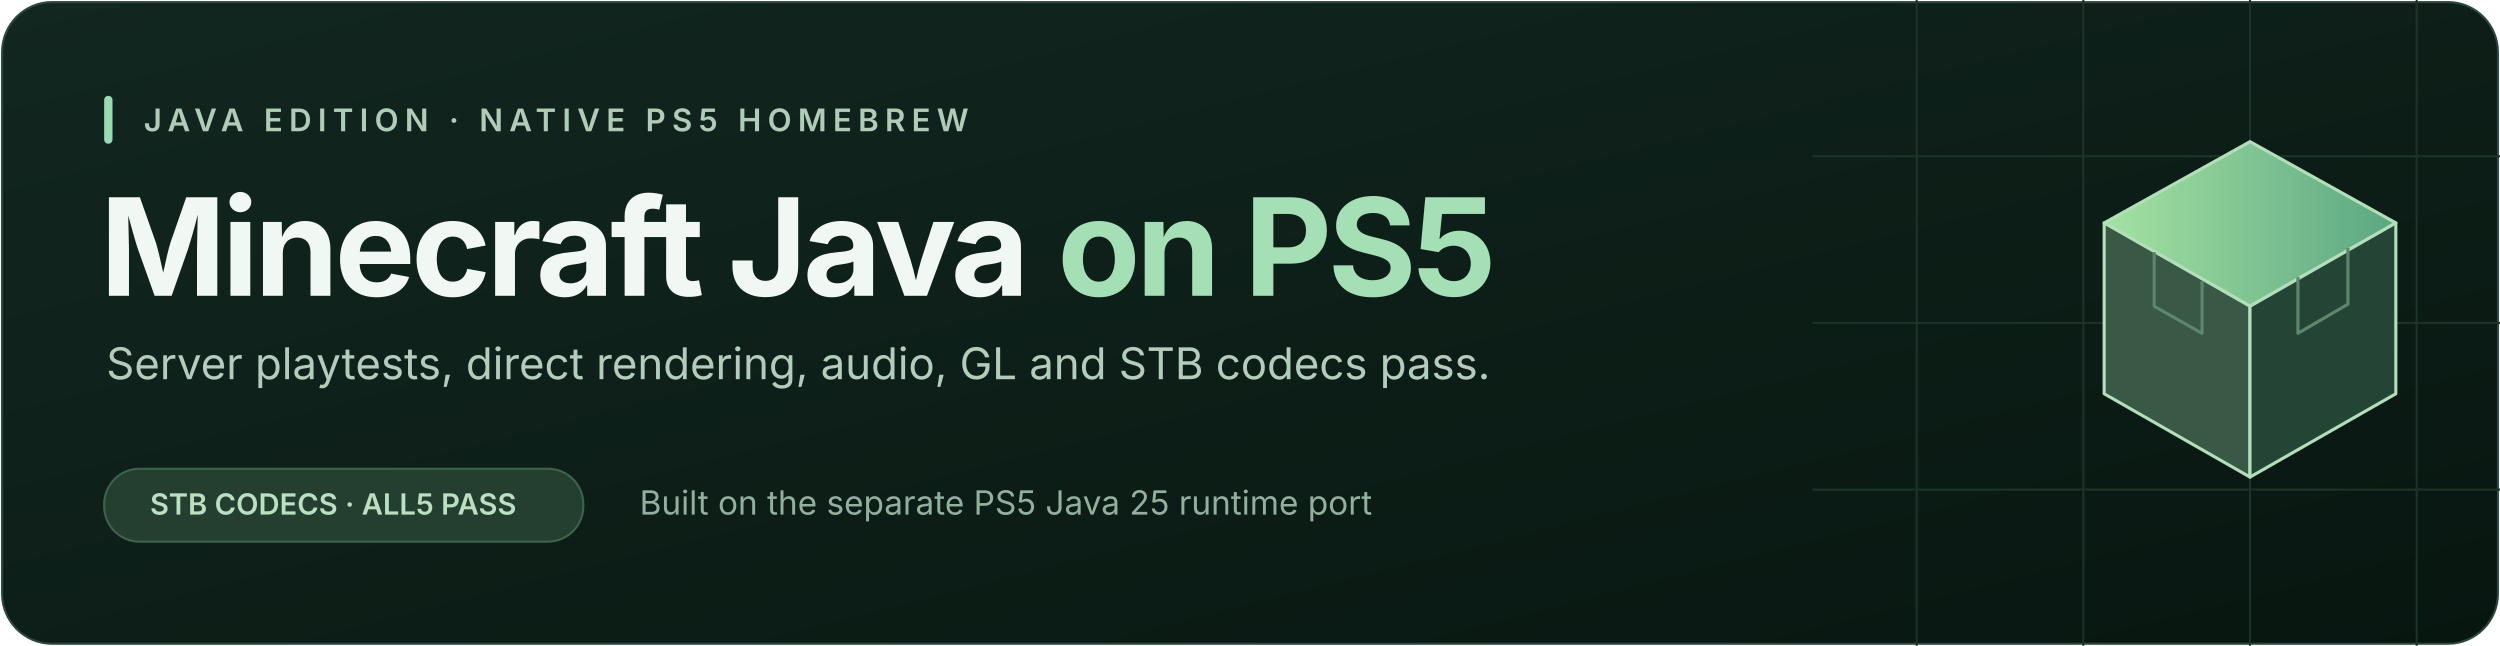
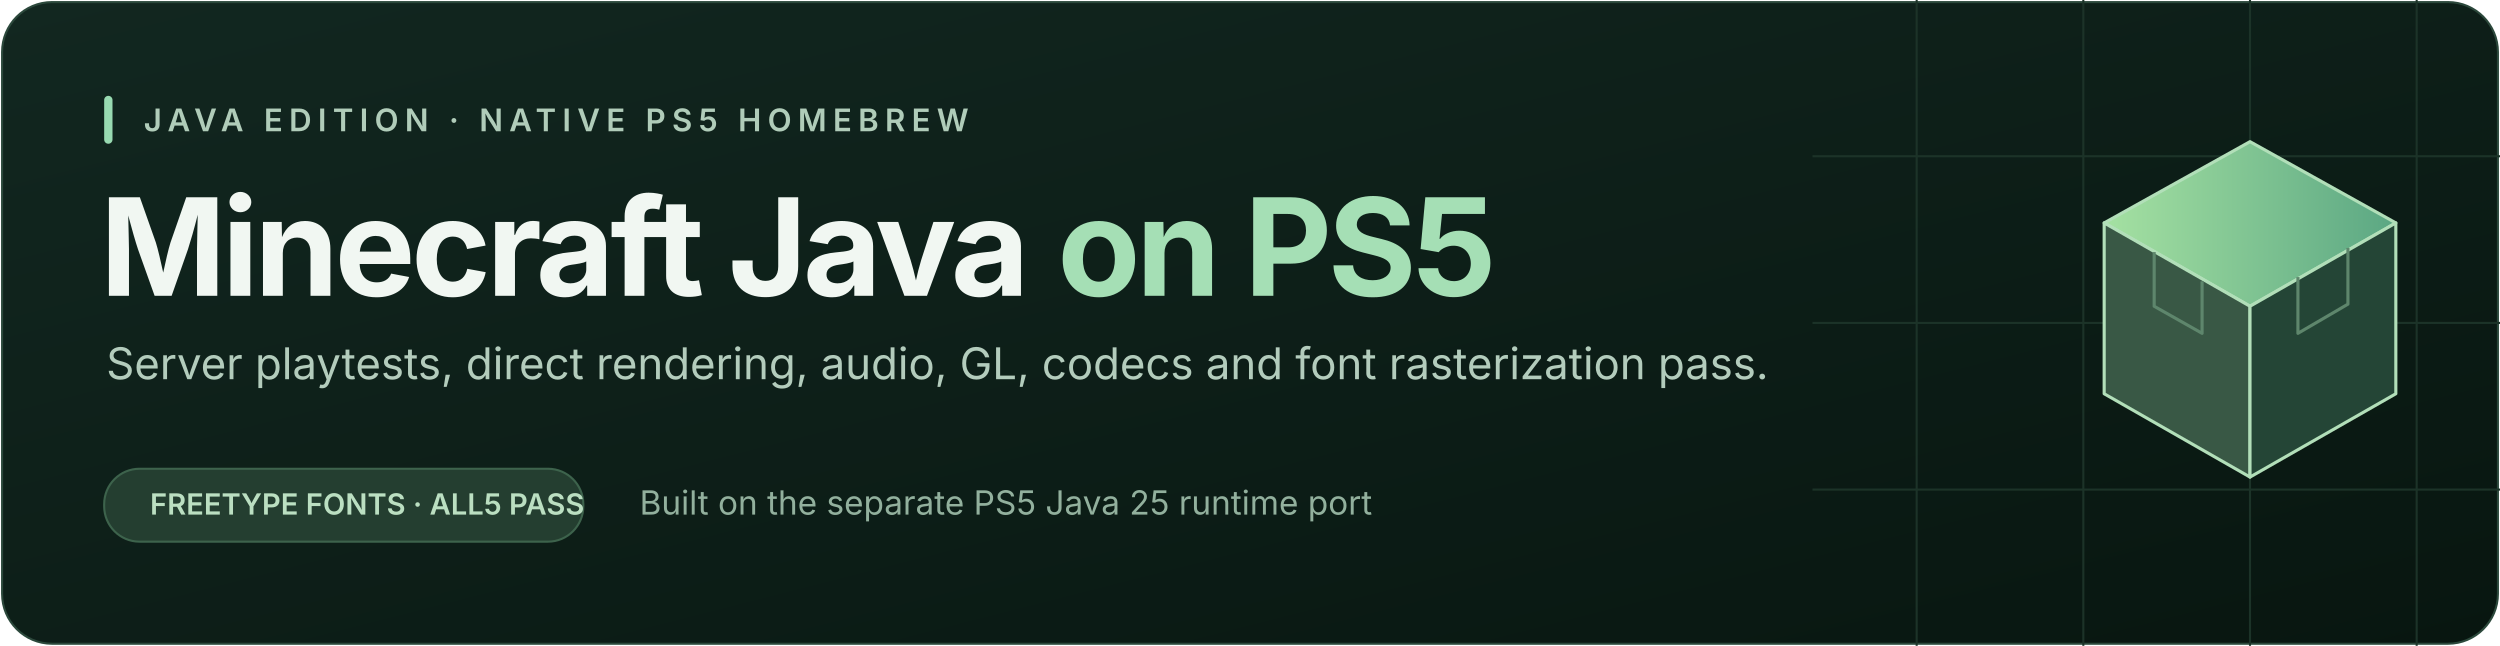
<svg xmlns="http://www.w3.org/2000/svg" width="1200" height="310" viewBox="0 0 1200 310" role="img" aria-labelledby="title description">
  <defs>
    <linearGradient id="background" x2="1" y2="1">
      <stop stop-color="#122720" />
      <stop offset="1" stop-color="#081610" />
    </linearGradient>
    <linearGradient id="grass">
      <stop stop-color="#a5e1a2" />
      <stop offset="1" stop-color="#5ba783" />
    </linearGradient>
  </defs>
  <rect x="1" y="1" width="1198" height="308" rx="24" fill="url(#background)" stroke="#2b483b" />
  <path d="M920 0v310M1000 0v310M1080 0v310M1160 0v310M870 75h330M870 155h330M870 235h330" stroke="#1c3328" />
  <g stroke="#b2dfb9" stroke-width="1.5" stroke-linejoin="round">
    <path d="M1010 107l70-39 70 39-70 40z" fill="url(#grass)" />
    <path d="M1010 107l70 40v82l-70-40z" fill="#395845" />
    <path d="M1080 147l70-40v82l-70 40z" fill="#244536" />
    <path d="M1034 121v26l23 13v-25M1103 133v27l24-14v-27" fill="none" stroke="#5e866c" />
  </g>
  <rect x="50" y="46" width="4" height="23" rx="2" fill="#98dab1" />
  <g font-family="Inter,Segoe UI,Arial,sans-serif">
    <text x="69" y="63" font-size="15" font-weight="600" letter-spacing="3" fill="#b0ccb9">JAVA EDITION · NATIVE PS5 HOMEBREW</text>
    <text x="48" y="142" font-size="65" font-weight="700" letter-spacing="-2" fill="#f1f7f2">Minecraft Java <tspan fill="#a5dfb5">on PS5</tspan>
    </text>
-     <text x="51" y="182" font-size="21" fill="#b3ccbc">Server playtests, direct rendering, audio, GL and STB codecs pass.</text>
+     <text x="51" y="182" font-size="21" fill="#b3ccbc">Server playtests, direct rendering, audio, GL, codecs and font rasterization pass.</text>
    <rect x="50" y="225" width="230" height="35" rx="17" fill="#243e30" stroke="#3d634c" />
-     <text x="72" y="247" font-size="14" font-weight="600" fill="#bbdfc1">STB CODECS · ALL5 PASS</text>
+     <text x="72" y="247" font-size="14" font-weight="600" fill="#bbdfc1">FREETYPE FONTS · ALL5 PASS</text>
    <text x="307" y="247" font-size="16" fill="#92b09d">Built on the separate PS5 Java 25 runtime port</text>
  </g>
</svg>
